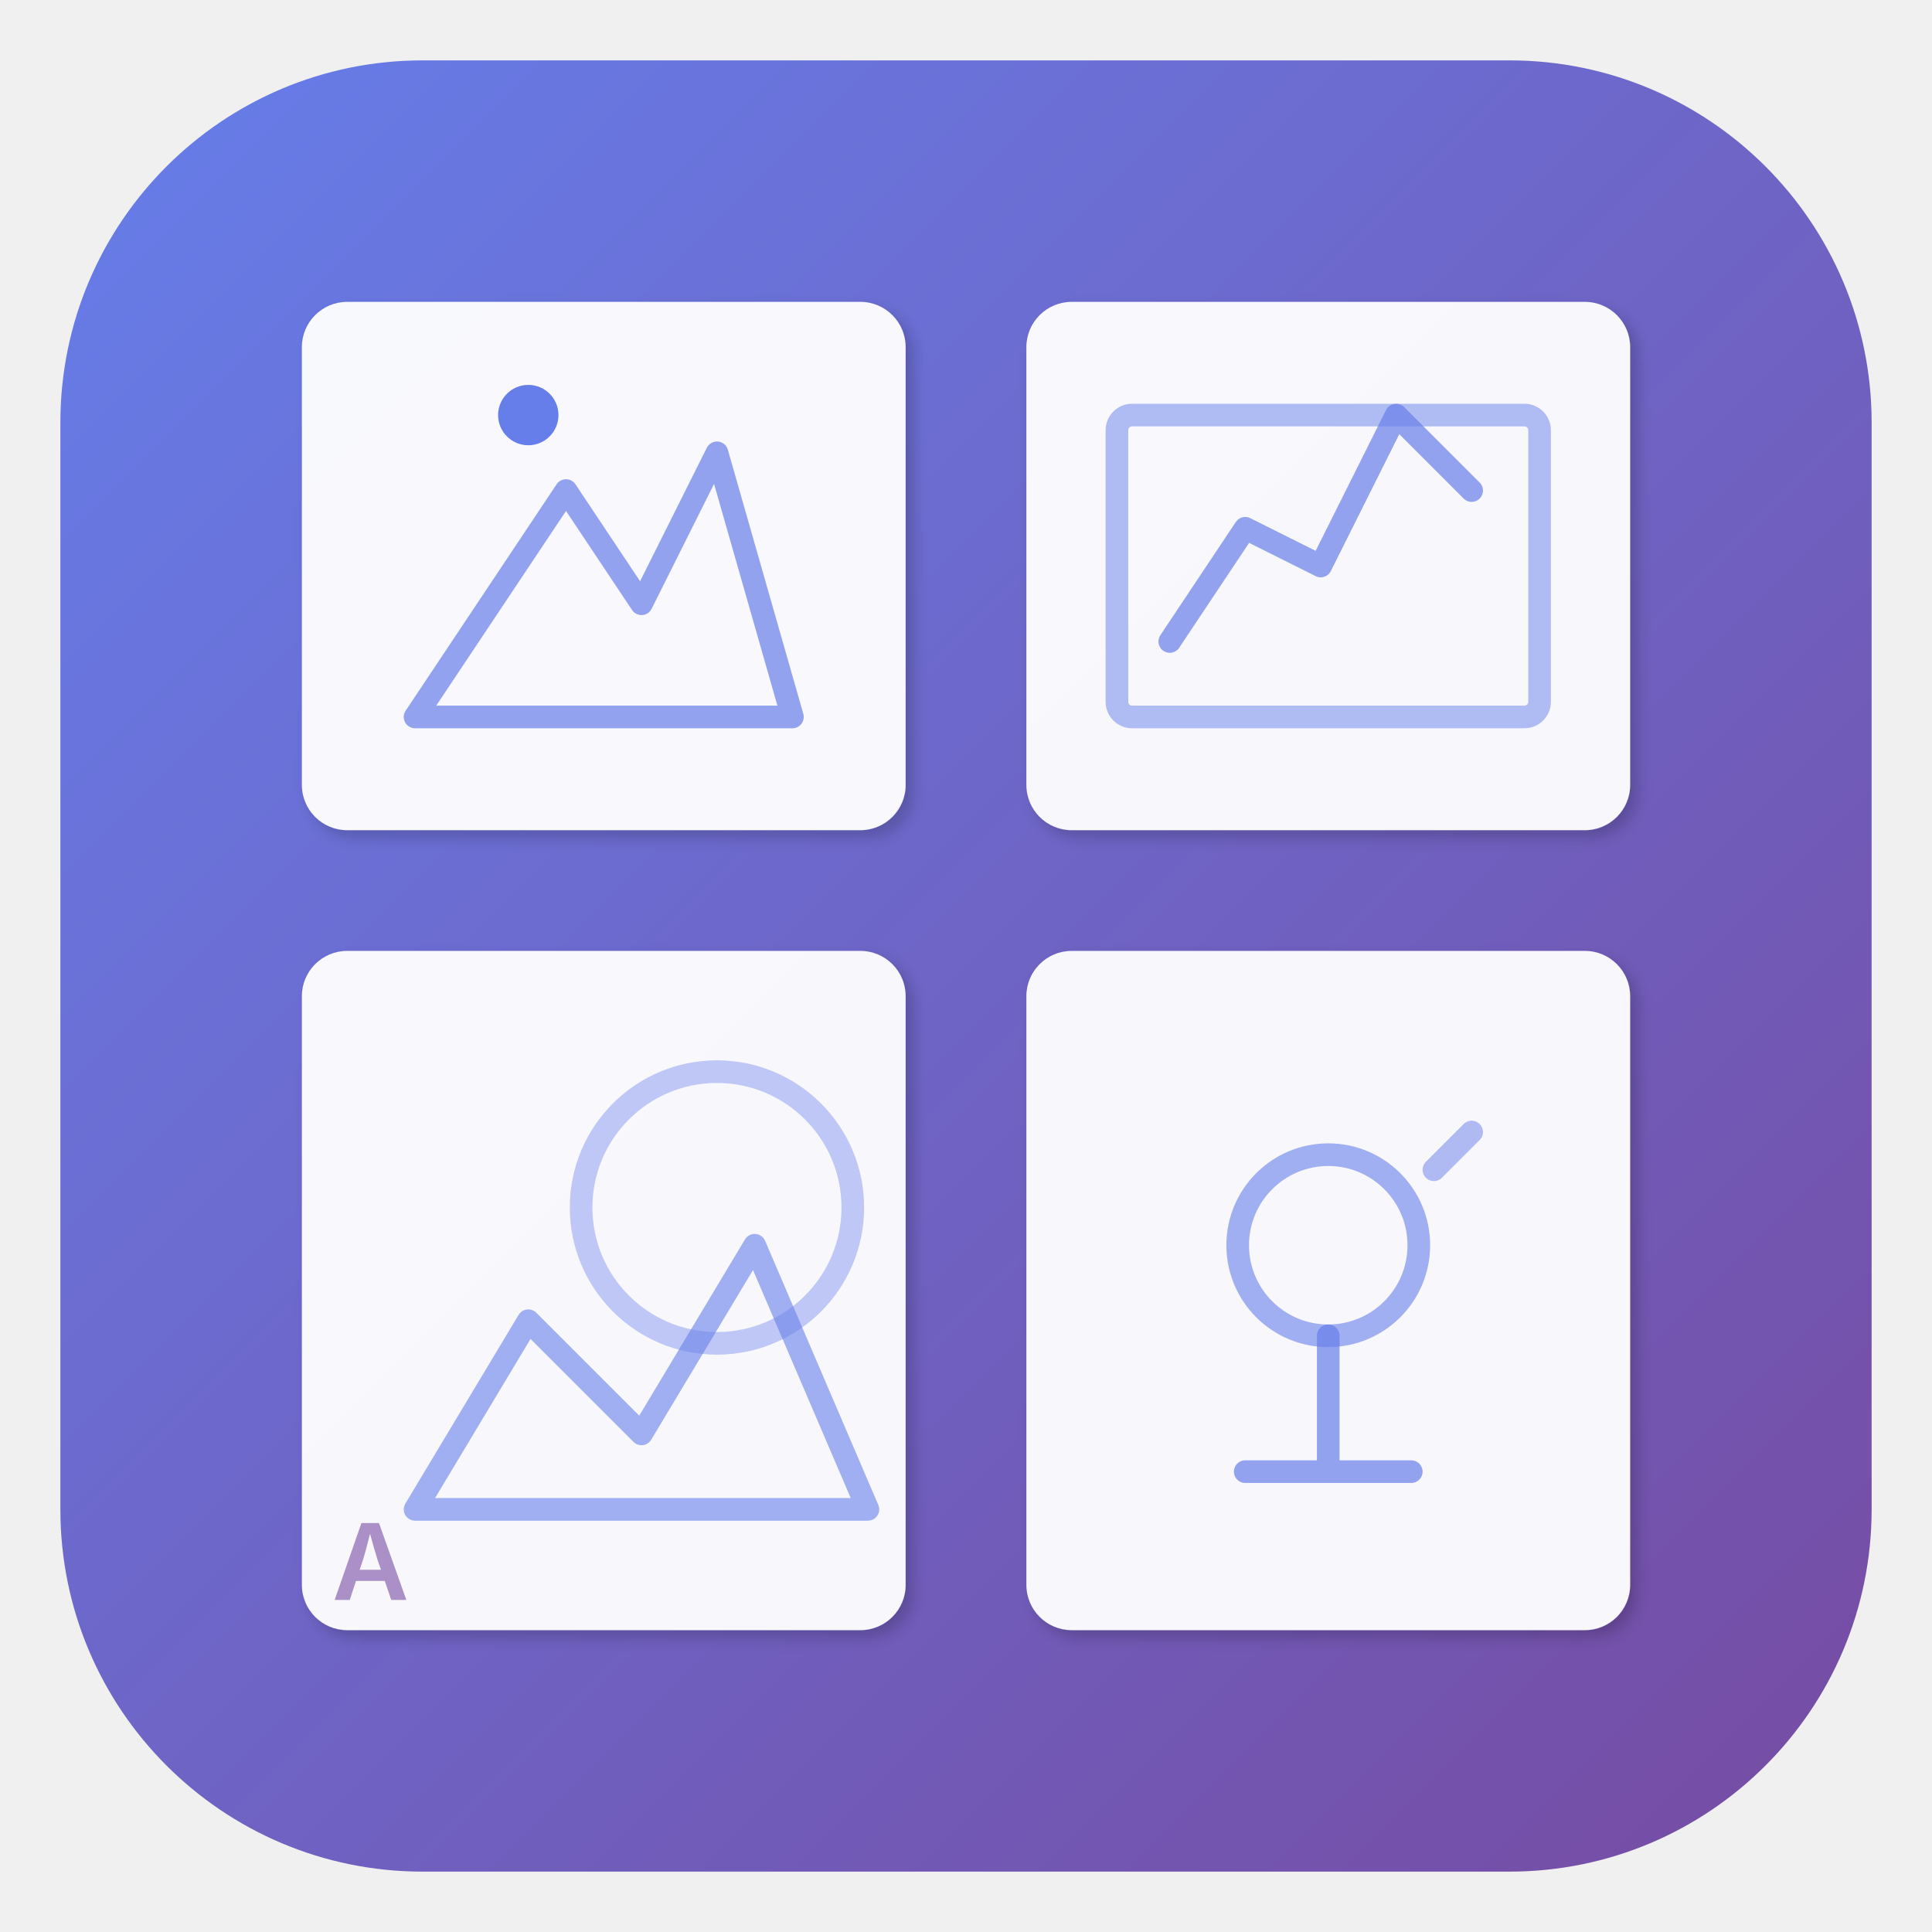
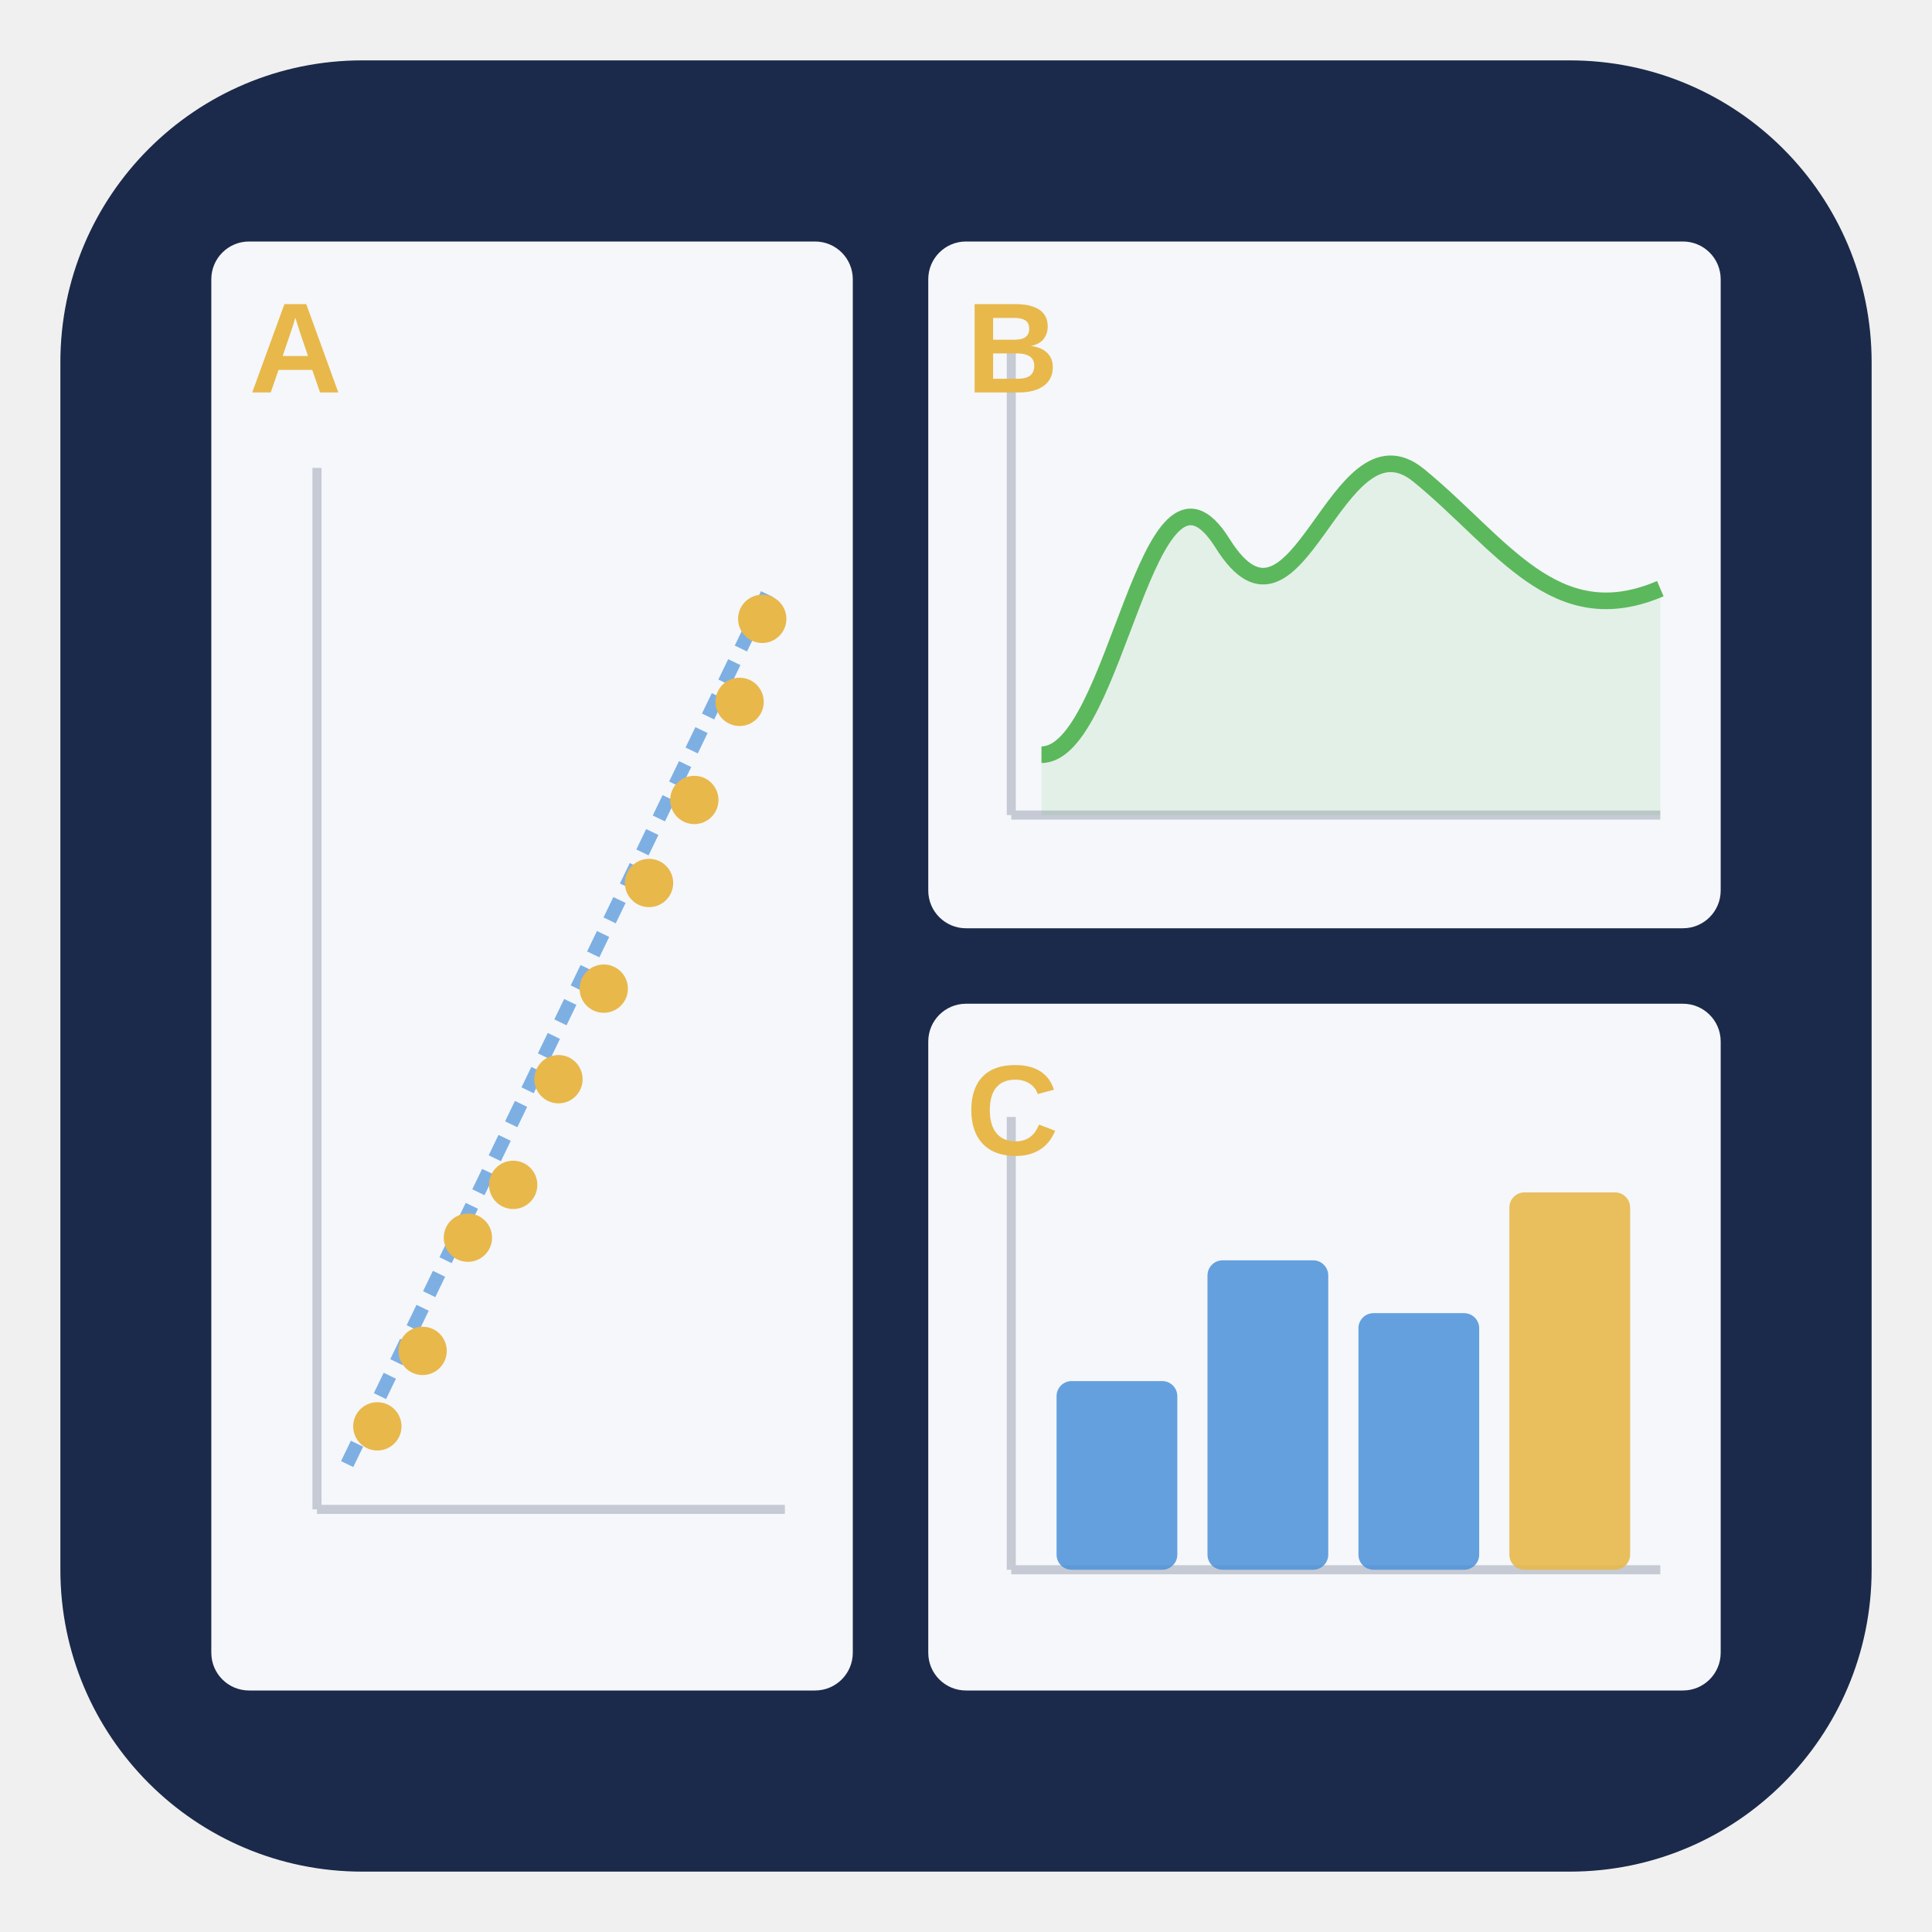
<svg xmlns="http://www.w3.org/2000/svg" viewBox="0 0 256 256" width="256" height="256">
  <defs>
-     <linearGradient id="bgGrad" x1="0%" y1="0%" x2="100%" y2="100%">
-       <stop offset="0%" style="stop-color:#667eea" />
-       <stop offset="100%" style="stop-color:#764ba2" />
-     </linearGradient>
-     <filter id="shadow" x="-20%" y="-20%" width="140%" height="140%">
-       <feDropShadow dx="1" dy="1" stdDeviation="1" flood-opacity="0.2" />
-     </filter>
+     <clipPath id="clipA">
+       <rect x="28" y="32" width="85" height="192" rx="5" />
+     </clipPath>
+     <clipPath id="clipB">
+       <rect x="123" y="32" width="105" height="91" rx="5" />
+     </clipPath>
+     <clipPath id="clipC">
+       <rect x="123" y="133" width="105" height="91" rx="5" />
+     </clipPath>
  </defs>
-   <rect x="8" y="8" width="240" height="240" rx="48" fill="url(#bgGrad)" />
-   <g fill="white" opacity="0.95">
-     <rect x="40" y="40" width="80" height="70" rx="6" filter="url(#shadow)" />
-     <rect x="136" y="40" width="80" height="70" rx="6" filter="url(#shadow)" />
-     <rect x="40" y="126" width="80" height="90" rx="6" filter="url(#shadow)" />
-     <rect x="136" y="126" width="80" height="90" rx="6" filter="url(#shadow)" />
+   <rect x="8" y="8" width="240" height="240" rx="40" fill="#1b2a4a" />
+   <rect x="28" y="32" width="85" height="192" rx="5" fill="#f5f7fa" />
+   <rect x="123" y="32" width="105" height="91" rx="5" fill="#f5f7fa" />
+   <rect x="123" y="133" width="105" height="91" rx="5" fill="#f5f7fa" />
+   <g clip-path="url(#clipA)">
+     <line x1="42" y1="200" x2="42" y2="62" stroke="#c5cad4" stroke-width="1.2" />
+     <line x1="42" y1="200" x2="104" y2="200" stroke="#c5cad4" stroke-width="1.2" />
+     <line x1="46" y1="194" x2="102" y2="78" stroke="#4a90d9" stroke-width="1.8" stroke-dasharray="3 2" opacity="0.7" />
+     <circle cx="50" cy="189" r="3.2" fill="#e8b84b" />
+     <circle cx="56" cy="179" r="3.2" fill="#e8b84b" />
+     <circle cx="62" cy="164" r="3.2" fill="#e8b84b" />
+     <circle cx="68" cy="157" r="3.2" fill="#e8b84b" />
+     <circle cx="74" cy="143" r="3.2" fill="#e8b84b" />
+     <circle cx="80" cy="131" r="3.2" fill="#e8b84b" />
+     <circle cx="86" cy="117" r="3.2" fill="#e8b84b" />
+     <circle cx="92" cy="106" r="3.2" fill="#e8b84b" />
+     <circle cx="98" cy="93" r="3.2" fill="#e8b84b" />
+     <circle cx="101" cy="82" r="3.2" fill="#e8b84b" />
  </g>
-   <g fill="none" stroke="#667eea" stroke-width="3" stroke-linecap="round" stroke-linejoin="round">
-     <path d="M55 95 L75 65 L85 80 L95 60 L105 95 Z" opacity="0.7" />
-     <circle cx="70" cy="55" r="4" fill="#667eea" stroke="none" />
-     <rect x="148" y="55" width="56" height="40" rx="2" opacity="0.5" />
-     <path d="M155 85 L165 70 L175 75 L185 55 L195 65" opacity="0.7" />
-     <circle cx="95" cy="160" r="18" opacity="0.4" />
-     <path d="M55 200 L70 175 L85 190 L100 165 L115 200 Z" opacity="0.6" />
-     <circle cx="176" cy="165" r="12" opacity="0.6" />
-     <path d="M176 177 L176 195 M165 195 L187 195" opacity="0.7" />
-     <path d="M190 155 L195 150" opacity="0.5" />
+   <g clip-path="url(#clipB)">
+     <line x1="134" y1="108" x2="134" y2="46" stroke="#c5cad4" stroke-width="1.2" />
+     <line x1="134" y1="108" x2="220" y2="108" stroke="#c5cad4" stroke-width="1.2" />
+     <path d="M138 100 C148 100 152 56 162 72 C172 88 177 54 188 63 C199 72 206 84 220 78" fill="none" stroke="#5cb85c" stroke-width="2.2" stroke-linejoin="round" />
+     <path d="M138 100 C148 100 152 56 162 72 C172 88 177 54 188 63 C199 72 206 84 220 78 L220 108 L138 108 Z" fill="#5cb85c" opacity="0.12" />
  </g>
-   <text x="44" y="212" font-family="system-ui, -apple-system, sans-serif" font-size="14" font-weight="600" fill="#764ba2" opacity="0.6">A</text>
+   <g clip-path="url(#clipC)">
+     <line x1="134" y1="208" x2="134" y2="148" stroke="#c5cad4" stroke-width="1.2" />
+     <line x1="134" y1="208" x2="220" y2="208" stroke="#c5cad4" stroke-width="1.2" />
+     <rect x="140" y="183" width="16" height="25" rx="2" fill="#4a90d9" opacity="0.85" />
+     <rect x="160" y="167" width="16" height="41" rx="2" fill="#4a90d9" opacity="0.85" />
+     <rect x="180" y="174" width="16" height="34" rx="2" fill="#4a90d9" opacity="0.85" />
+     <rect x="200" y="158" width="16" height="50" rx="2" fill="#e8b84b" opacity="0.90" />
+   </g>
+   <text x="33" y="52" font-family="Arial, Helvetica, sans-serif" font-size="17" font-weight="700" fill="#e8b84b">A</text>
+   <text x="128" y="52" font-family="Arial, Helvetica, sans-serif" font-size="17" font-weight="700" fill="#e8b84b">B</text>
+   <text x="128" y="153" font-family="Arial, Helvetica, sans-serif" font-size="17" font-weight="700" fill="#e8b84b">C</text>
</svg>
